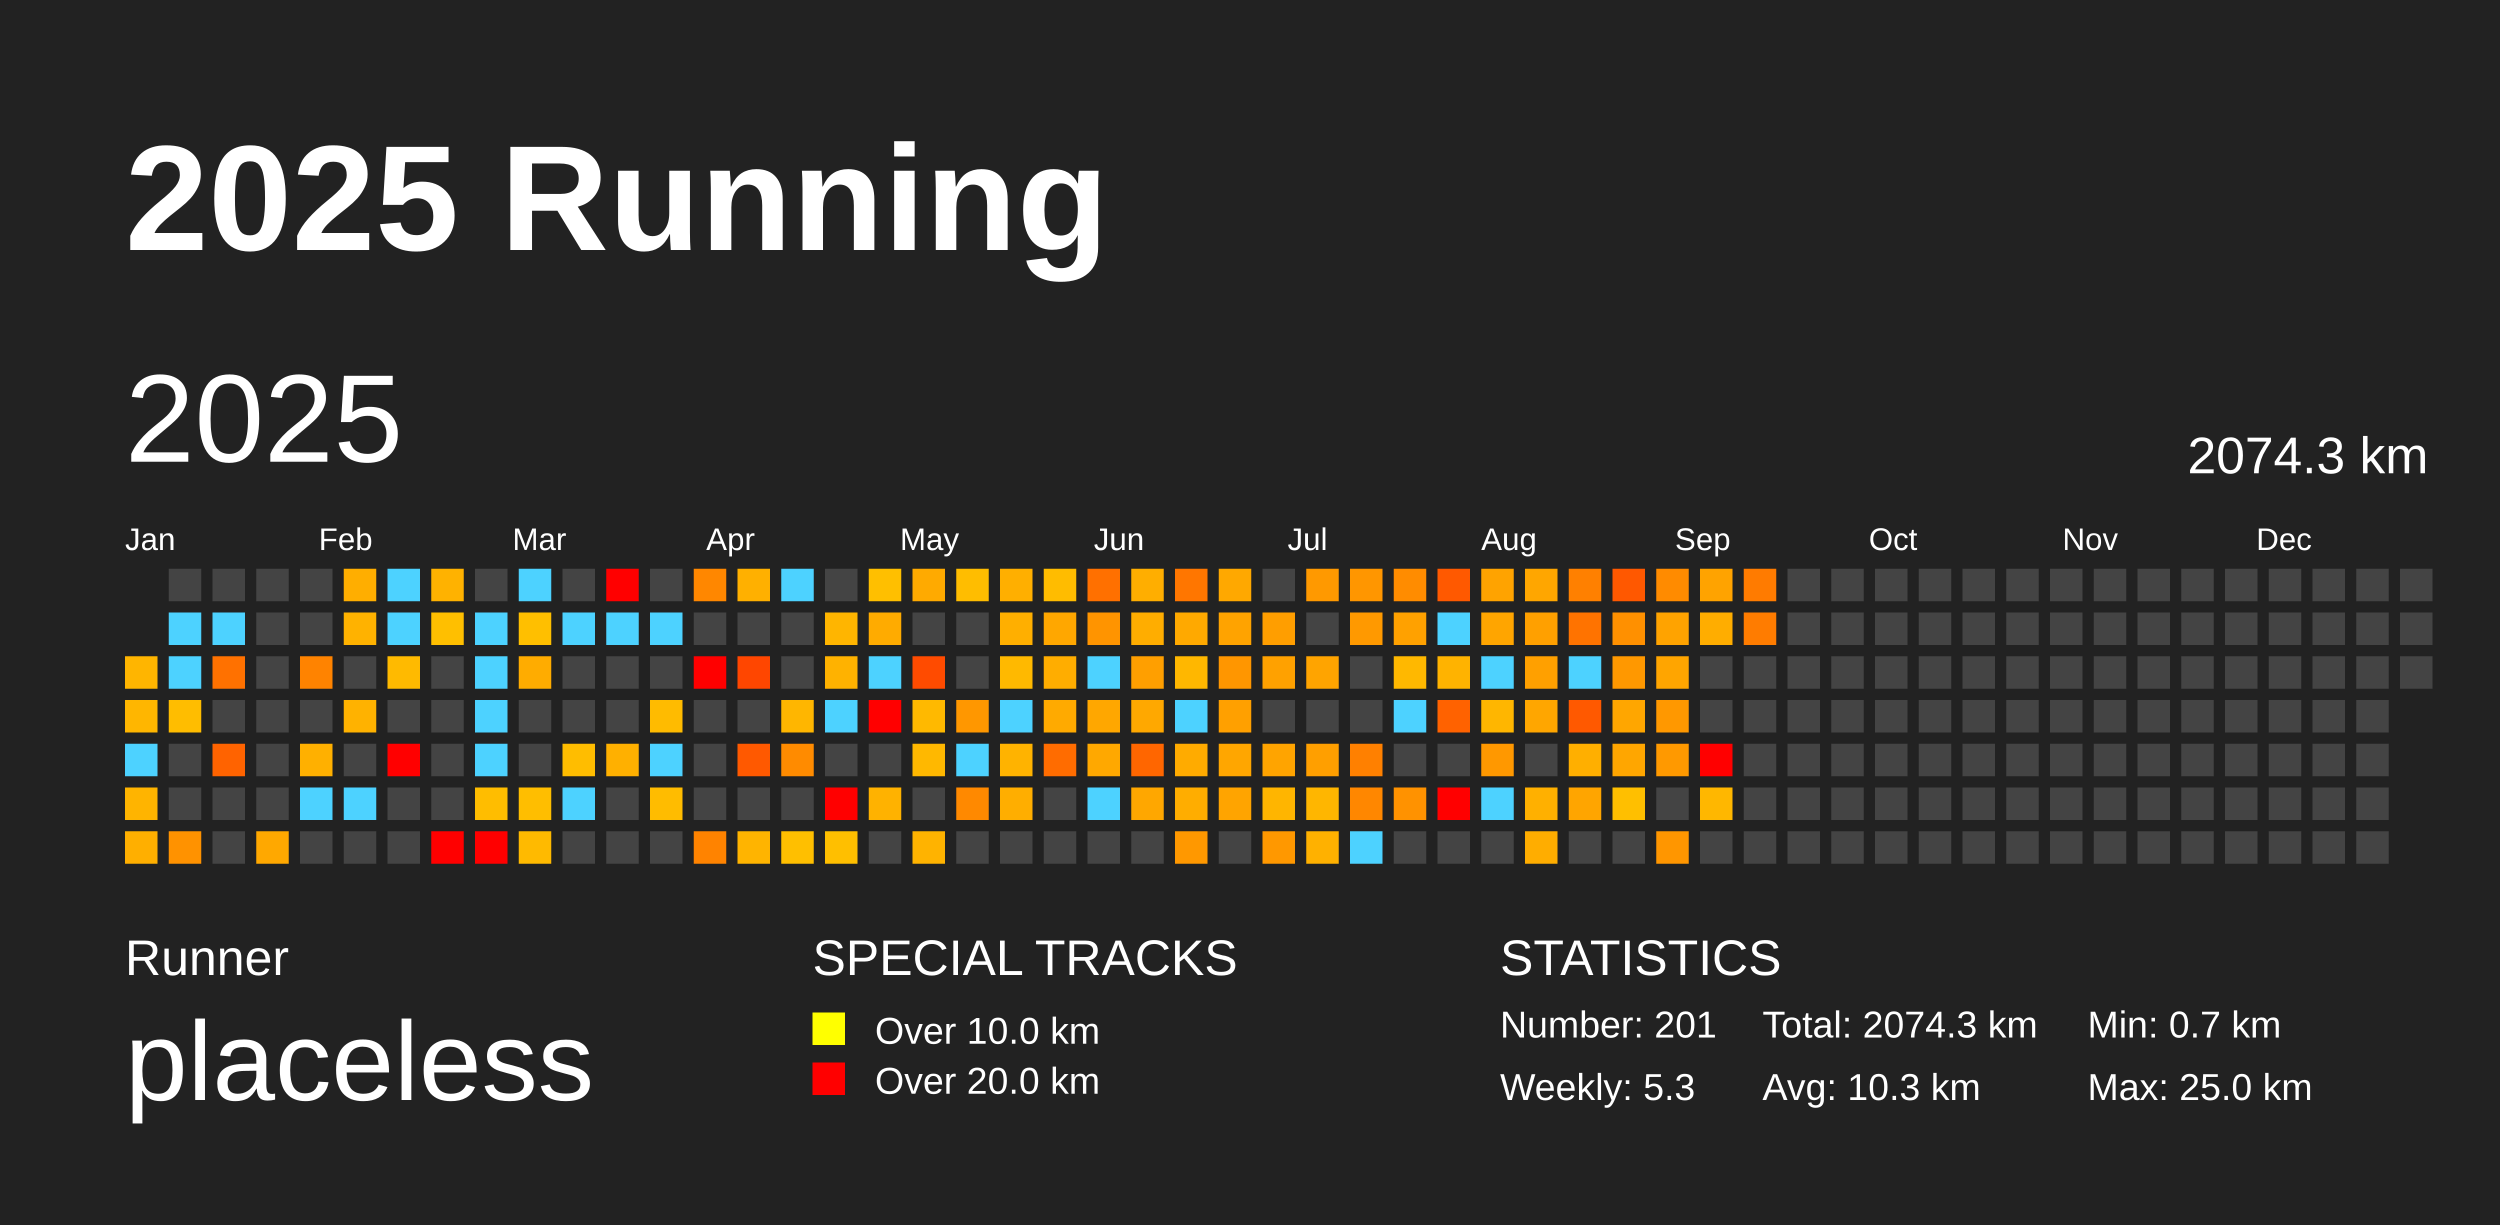
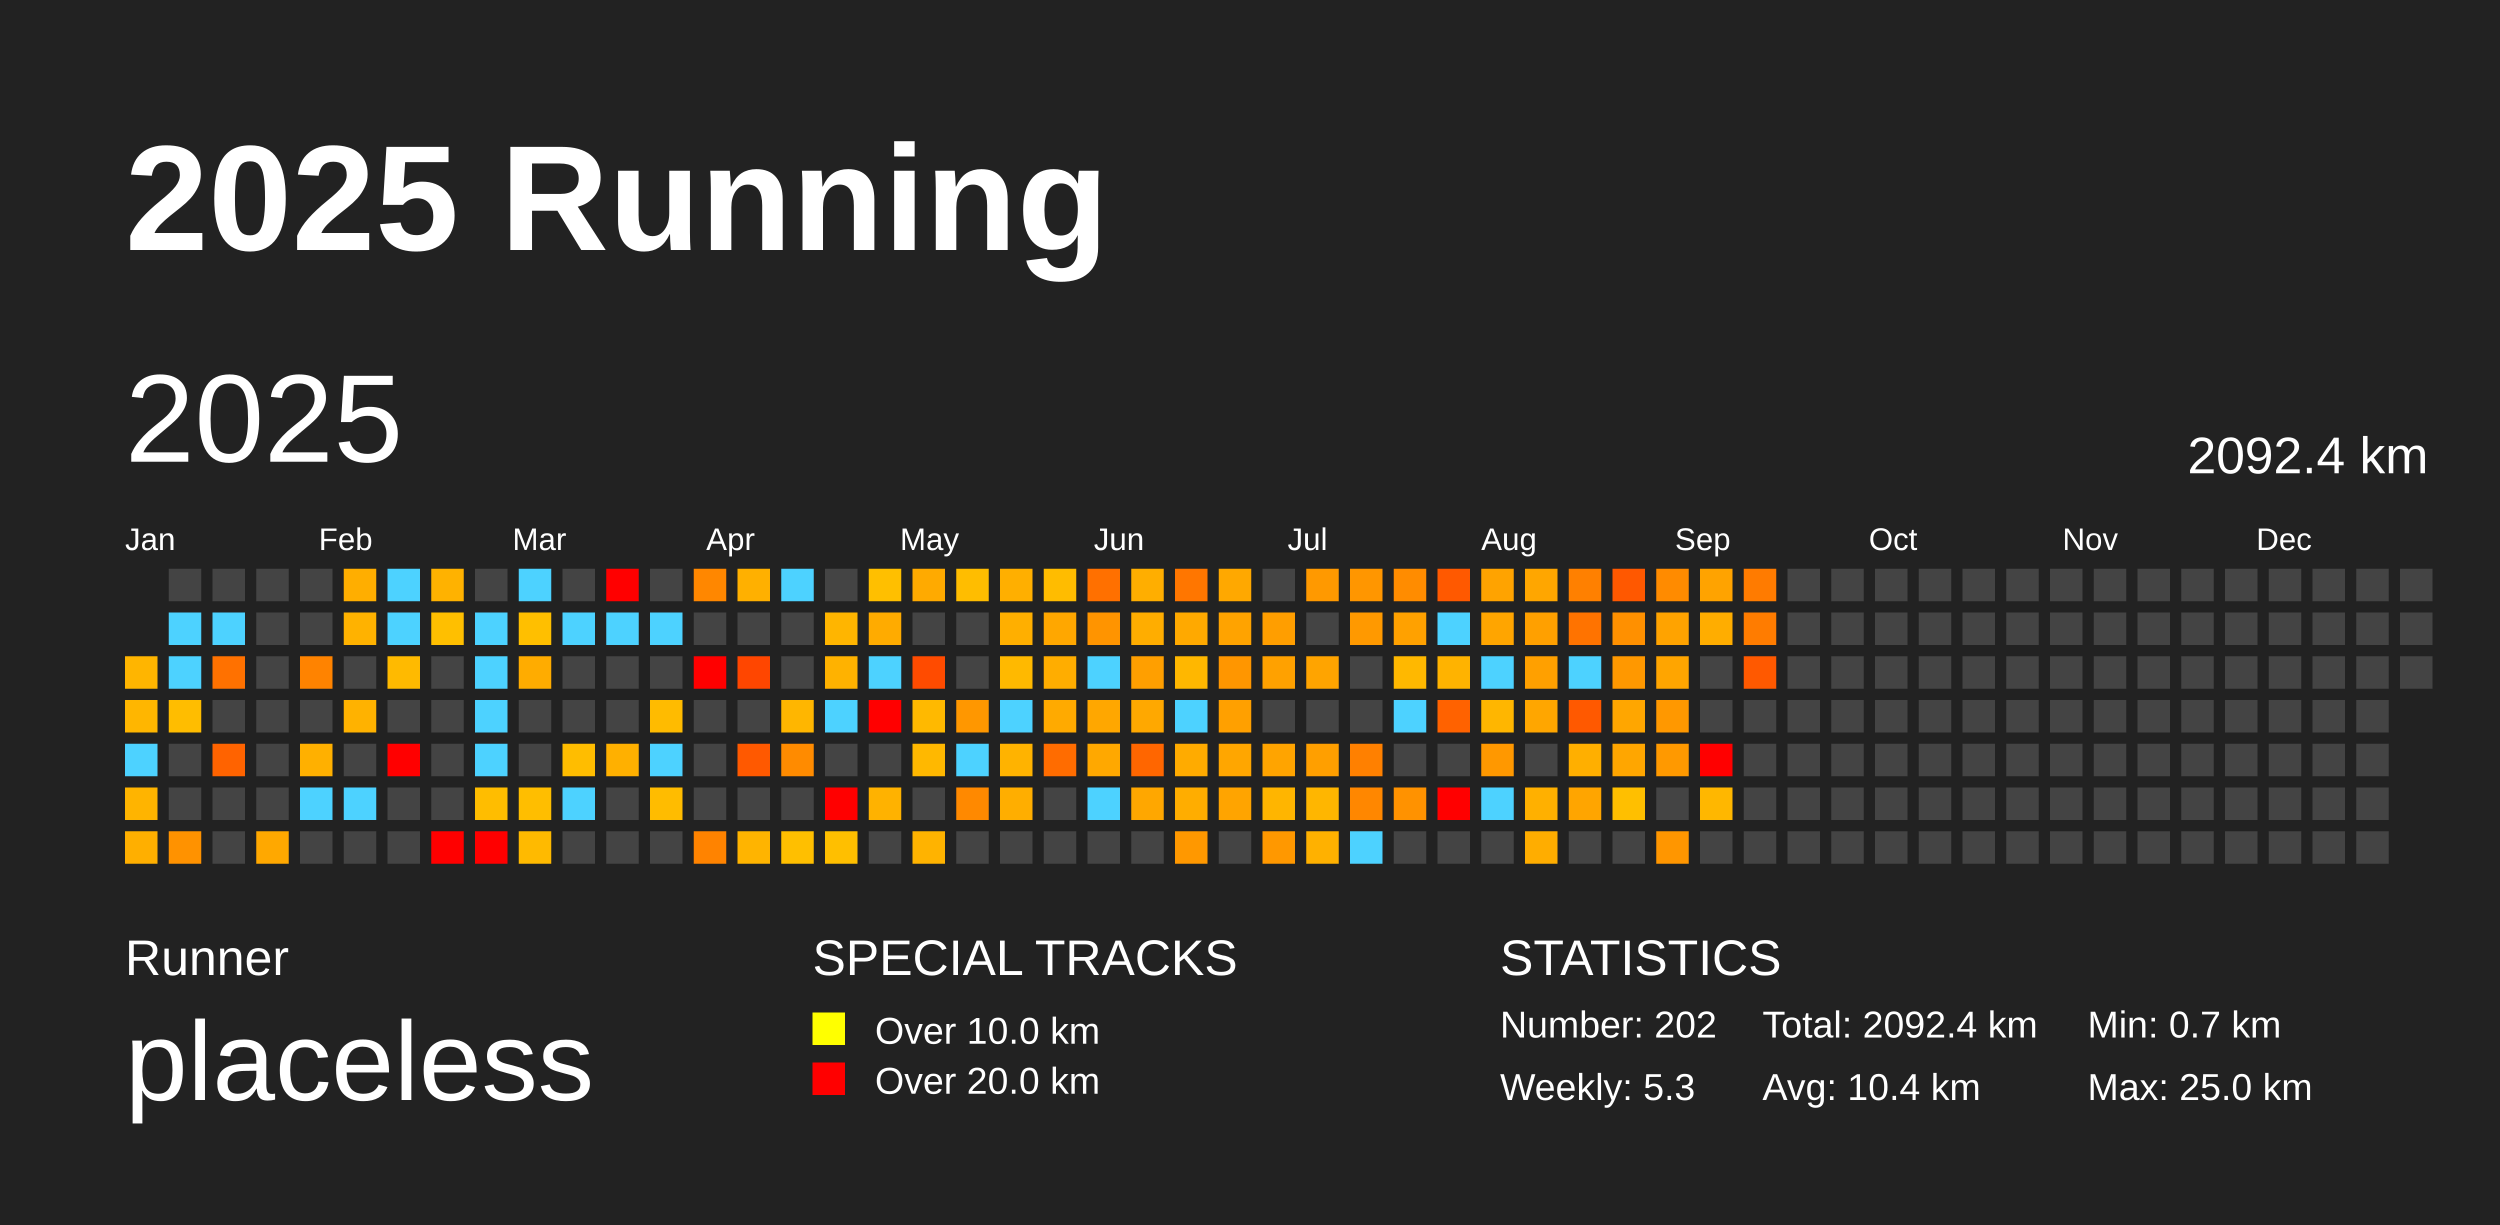
<svg xmlns="http://www.w3.org/2000/svg" baseProfile="full" height="98mm" version="1.1" viewBox="0,0,200,98" width="200mm">
  <defs />
  <rect fill="#222222" height="98" width="200" x="0" y="0" />
  <text fill="#FFFFFF" style="font-size:12px; font-family:Arial; font-weight:bold;" x="10" y="20">2025 Running</text>
  <text fill="#FFFFFF" style="font-size:4px; font-family:Arial" x="10" y="78">Runner</text>
  <text fill="#FFFFFF" style="font-size:9px; font-family:Arial" x="10" y="88">placeless</text>
  <text fill="#FFFFFF" style="font-size:4px; font-family:Arial" x="65" y="78">SPECIAL TRACKS</text>
  <rect fill="yellow" height="2.6" width="2.6" x="65" y="81" />
  <text fill="#FFFFFF" style="font-size:3px; font-family:Arial" x="70" y="83.5">Over 10.0 km</text>
  <rect fill="red" height="2.6" width="2.6" x="65" y="85" />
  <text fill="#FFFFFF" style="font-size:3px; font-family:Arial" x="70" y="87.5">Over 20.0 km</text>
  <text fill="#FFFFFF" style="font-size:4px; font-family:Arial" x="120" y="78">STATISTICS</text>
-   <text fill="#FFFFFF" style="font-size:3px; font-family:Arial" x="120" y="83">Number: 201</text>
+   <text fill="#FFFFFF" style="font-size:3px; font-family:Arial" x="120" y="83">Number: 202</text>
  <text fill="#FFFFFF" style="font-size:3px; font-family:Arial" x="120" y="88">Weekly: 5.3</text>
-   <text fill="#FFFFFF" style="font-size:3px; font-family:Arial" x="141" y="83">Total: 2074.3 km</text>
-   <text fill="#FFFFFF" style="font-size:3px; font-family:Arial" x="141" y="88">Avg: 10.3 km</text>
+   <text fill="#FFFFFF" style="font-size:3px; font-family:Arial" x="141" y="83">Total: 2092.4 km</text>
+   <text fill="#FFFFFF" style="font-size:3px; font-family:Arial" x="141" y="88">Avg: 10.4 km</text>
  <text fill="#FFFFFF" style="font-size:3px; font-family:Arial" x="167" y="83">Min: 0.7 km</text>
  <text fill="#FFFFFF" style="font-size:3px; font-family:Arial" x="167" y="88">Max: 25.0 km</text>
  <text dominant-baseline="hanging" fill="#FFFFFF" style="font-size:10.0px; font-family:Arial;" x="10" y="30">2025</text>
-   <text dominant-baseline="hanging" fill="#FFFFFF" style="font-size:4.125px; font-family:Arial;" x="175" y="35">2074.3 km</text>
+   <text dominant-baseline="hanging" fill="#FFFFFF" style="font-size:4.125px; font-family:Arial;" x="175" y="35">2092.4 km</text>
  <text fill="#FFFFFF" style="font-size:2.5px; font-family:Arial" x="10.0" y="44">Jan</text>
  <text fill="#FFFFFF" style="font-size:2.5px; font-family:Arial" x="25.5" y="44">Feb</text>
  <text fill="#FFFFFF" style="font-size:2.5px; font-family:Arial" x="41.0" y="44">Mar</text>
  <text fill="#FFFFFF" style="font-size:2.5px; font-family:Arial" x="56.5" y="44">Apr</text>
  <text fill="#FFFFFF" style="font-size:2.5px; font-family:Arial" x="72.0" y="44">May</text>
  <text fill="#FFFFFF" style="font-size:2.5px; font-family:Arial" x="87.5" y="44">Jun</text>
  <text fill="#FFFFFF" style="font-size:2.5px; font-family:Arial" x="103.0" y="44">Jul</text>
  <text fill="#FFFFFF" style="font-size:2.5px; font-family:Arial" x="118.5" y="44">Aug</text>
  <text fill="#FFFFFF" style="font-size:2.5px; font-family:Arial" x="134.0" y="44">Sep</text>
  <text fill="#FFFFFF" style="font-size:2.5px; font-family:Arial" x="149.5" y="44">Oct</text>
  <text fill="#FFFFFF" style="font-size:2.5px; font-family:Arial" x="165.0" y="44">Nov</text>
  <text fill="#FFFFFF" style="font-size:2.5px; font-family:Arial" x="180.5" y="44">Dec</text>
  <rect fill="#ffb500" height="2.6" width="2.6" x="10.0" y="52.5" />
  <rect fill="#ffb600" height="2.6" width="2.6" x="10.0" y="56.0" />
  <rect fill="#4dd2ff" height="2.6" width="2.6" x="10.0" y="59.5" />
  <rect fill="#ffb400" height="2.6" width="2.6" x="10.0" y="63.0" />
  <rect fill="#ffaf00" height="2.6" width="2.6" x="10.0" y="66.5" />
  <rect fill="#444444" height="2.6" width="2.6" x="13.5" y="45.5" />
  <rect fill="#4dd2ff" height="2.6" width="2.6" x="13.5" y="49.0" />
  <rect fill="#4dd2ff" height="2.6" width="2.6" x="13.5" y="52.5" />
  <rect fill="#ffbd00" height="2.6" width="2.6" x="13.5" y="56.0" />
  <rect fill="#444444" height="2.6" width="2.6" x="13.5" y="59.5" />
  <rect fill="#444444" height="2.6" width="2.6" x="13.5" y="63.0" />
  <rect fill="#ff9200" height="2.6" width="2.6" x="13.5" y="66.5" />
  <rect fill="#444444" height="2.6" width="2.6" x="17.0" y="45.5" />
  <rect fill="#4dd2ff" height="2.6" width="2.6" x="17.0" y="49.0" />
  <rect fill="#ff7100" height="2.6" width="2.6" x="17.0" y="52.5" />
  <rect fill="#444444" height="2.6" width="2.6" x="17.0" y="56.0" />
  <rect fill="#ff6300" height="2.6" width="2.6" x="17.0" y="59.5" />
  <rect fill="#444444" height="2.6" width="2.6" x="17.0" y="63.0" />
  <rect fill="#444444" height="2.6" width="2.6" x="17.0" y="66.5" />
  <rect fill="#444444" height="2.6" width="2.6" x="20.5" y="45.5" />
  <rect fill="#444444" height="2.6" width="2.6" x="20.5" y="49.0" />
  <rect fill="#444444" height="2.6" width="2.6" x="20.5" y="52.5" />
  <rect fill="#444444" height="2.6" width="2.6" x="20.5" y="56.0" />
  <rect fill="#444444" height="2.6" width="2.6" x="20.5" y="59.5" />
  <rect fill="#444444" height="2.6" width="2.6" x="20.5" y="63.0" />
  <rect fill="#ffa800" height="2.6" width="2.6" x="20.5" y="66.5" />
  <rect fill="#444444" height="2.6" width="2.6" x="24.0" y="45.5" />
  <rect fill="#444444" height="2.6" width="2.6" x="24.0" y="49.0" />
  <rect fill="#ff8300" height="2.6" width="2.6" x="24.0" y="52.5" />
  <rect fill="#444444" height="2.6" width="2.6" x="24.0" y="56.0" />
  <rect fill="#ffb000" height="2.6" width="2.6" x="24.0" y="59.5" />
  <rect fill="#4dd2ff" height="2.6" width="2.6" x="24.0" y="63.0" />
  <rect fill="#444444" height="2.6" width="2.6" x="24.0" y="66.5" />
  <rect fill="#ffae00" height="2.6" width="2.6" x="27.5" y="45.5" />
  <rect fill="#ffb200" height="2.6" width="2.6" x="27.5" y="49.0" />
  <rect fill="#444444" height="2.6" width="2.6" x="27.5" y="52.5" />
  <rect fill="#ffb200" height="2.6" width="2.6" x="27.5" y="56.0" />
  <rect fill="#444444" height="2.6" width="2.6" x="27.5" y="59.5" />
  <rect fill="#4dd2ff" height="2.6" width="2.6" x="27.5" y="63.0" />
  <rect fill="#444444" height="2.6" width="2.6" x="27.5" y="66.5" />
  <rect fill="#4dd2ff" height="2.6" width="2.6" x="31.0" y="45.5" />
  <rect fill="#4dd2ff" height="2.6" width="2.6" x="31.0" y="49.0" />
  <rect fill="#ffba00" height="2.6" width="2.6" x="31.0" y="52.5" />
  <rect fill="#444444" height="2.6" width="2.6" x="31.0" y="56.0" />
  <rect fill="red" height="2.6" width="2.6" x="31.0" y="59.5" />
  <rect fill="#444444" height="2.6" width="2.6" x="31.0" y="63.0" />
  <rect fill="#444444" height="2.6" width="2.6" x="31.0" y="66.5" />
  <rect fill="#ffb200" height="2.6" width="2.6" x="34.5" y="45.5" />
  <rect fill="#ffbf00" height="2.6" width="2.6" x="34.5" y="49.0" />
  <rect fill="#444444" height="2.6" width="2.6" x="34.5" y="52.5" />
  <rect fill="#444444" height="2.6" width="2.6" x="34.5" y="56.0" />
  <rect fill="#444444" height="2.6" width="2.6" x="34.5" y="59.5" />
  <rect fill="#444444" height="2.6" width="2.6" x="34.5" y="63.0" />
  <rect fill="red" height="2.6" width="2.6" x="34.5" y="66.5" />
  <rect fill="#444444" height="2.6" width="2.6" x="38.0" y="45.5" />
  <rect fill="#4dd2ff" height="2.6" width="2.6" x="38.0" y="49.0" />
  <rect fill="#4dd2ff" height="2.6" width="2.6" x="38.0" y="52.5" />
  <rect fill="#4dd2ff" height="2.6" width="2.6" x="38.0" y="56.0" />
  <rect fill="#4dd2ff" height="2.6" width="2.6" x="38.0" y="59.5" />
  <rect fill="#ffbd00" height="2.6" width="2.6" x="38.0" y="63.0" />
  <rect fill="red" height="2.6" width="2.6" x="38.0" y="66.5" />
  <rect fill="#4dd2ff" height="2.6" width="2.6" x="41.5" y="45.5" />
  <rect fill="#ffbf00" height="2.6" width="2.6" x="41.5" y="49.0" />
  <rect fill="#ffac00" height="2.6" width="2.6" x="41.5" y="52.5" />
  <rect fill="#444444" height="2.6" width="2.6" x="41.5" y="56.0" />
  <rect fill="#444444" height="2.6" width="2.6" x="41.5" y="59.5" />
  <rect fill="#ffbe00" height="2.6" width="2.6" x="41.5" y="63.0" />
  <rect fill="#ffba00" height="2.6" width="2.6" x="41.5" y="66.5" />
  <rect fill="#444444" height="2.6" width="2.6" x="45.0" y="45.5" />
  <rect fill="#4dd2ff" height="2.6" width="2.6" x="45.0" y="49.0" />
  <rect fill="#444444" height="2.6" width="2.6" x="45.0" y="52.5" />
  <rect fill="#444444" height="2.6" width="2.6" x="45.0" y="56.0" />
  <rect fill="#ffbd00" height="2.6" width="2.6" x="45.0" y="59.5" />
  <rect fill="#4dd2ff" height="2.6" width="2.6" x="45.0" y="63.0" />
  <rect fill="#444444" height="2.6" width="2.6" x="45.0" y="66.5" />
  <rect fill="red" height="2.6" width="2.6" x="48.5" y="45.5" />
  <rect fill="#4dd2ff" height="2.6" width="2.6" x="48.5" y="49.0" />
  <rect fill="#444444" height="2.6" width="2.6" x="48.5" y="52.5" />
  <rect fill="#444444" height="2.6" width="2.6" x="48.5" y="56.0" />
  <rect fill="#ffb000" height="2.6" width="2.6" x="48.5" y="59.5" />
  <rect fill="#444444" height="2.6" width="2.6" x="48.5" y="63.0" />
  <rect fill="#444444" height="2.6" width="2.6" x="48.5" y="66.5" />
  <rect fill="#444444" height="2.6" width="2.6" x="52.0" y="45.5" />
  <rect fill="#4dd2ff" height="2.6" width="2.6" x="52.0" y="49.0" />
  <rect fill="#444444" height="2.6" width="2.6" x="52.0" y="52.5" />
  <rect fill="#ffbb00" height="2.6" width="2.6" x="52.0" y="56.0" />
  <rect fill="#4dd2ff" height="2.6" width="2.6" x="52.0" y="59.5" />
  <rect fill="#ffbc00" height="2.6" width="2.6" x="52.0" y="63.0" />
  <rect fill="#444444" height="2.6" width="2.6" x="52.0" y="66.5" />
  <rect fill="#ff8700" height="2.6" width="2.6" x="55.5" y="45.5" />
  <rect fill="#444444" height="2.6" width="2.6" x="55.5" y="49.0" />
  <rect fill="red" height="2.6" width="2.6" x="55.5" y="52.5" />
  <rect fill="#444444" height="2.6" width="2.6" x="55.5" y="56.0" />
  <rect fill="#444444" height="2.6" width="2.6" x="55.5" y="59.5" />
  <rect fill="#444444" height="2.6" width="2.6" x="55.5" y="63.0" />
  <rect fill="#ff8300" height="2.6" width="2.6" x="55.5" y="66.5" />
  <rect fill="#ffb000" height="2.6" width="2.6" x="59.0" y="45.5" />
  <rect fill="#444444" height="2.6" width="2.6" x="59.0" y="49.0" />
  <rect fill="#ff4600" height="2.6" width="2.6" x="59.0" y="52.5" />
  <rect fill="#444444" height="2.6" width="2.6" x="59.0" y="56.0" />
  <rect fill="#ff5900" height="2.6" width="2.6" x="59.0" y="59.5" />
  <rect fill="#444444" height="2.6" width="2.6" x="59.0" y="63.0" />
  <rect fill="#ffb400" height="2.6" width="2.6" x="59.0" y="66.5" />
  <rect fill="#4dd2ff" height="2.6" width="2.6" x="62.5" y="45.5" />
  <rect fill="#444444" height="2.6" width="2.6" x="62.5" y="49.0" />
  <rect fill="#444444" height="2.6" width="2.6" x="62.5" y="52.5" />
  <rect fill="#ffb600" height="2.6" width="2.6" x="62.5" y="56.0" />
  <rect fill="#ff8b00" height="2.6" width="2.6" x="62.5" y="59.5" />
  <rect fill="#444444" height="2.6" width="2.6" x="62.5" y="63.0" />
  <rect fill="#ffbf00" height="2.6" width="2.6" x="62.5" y="66.5" />
  <rect fill="#444444" height="2.6" width="2.6" x="66.0" y="45.5" />
  <rect fill="#ffb500" height="2.6" width="2.6" x="66.0" y="49.0" />
  <rect fill="#ffb200" height="2.6" width="2.6" x="66.0" y="52.5" />
  <rect fill="#4dd2ff" height="2.6" width="2.6" x="66.0" y="56.0" />
  <rect fill="#444444" height="2.6" width="2.6" x="66.0" y="59.5" />
  <rect fill="red" height="2.6" width="2.6" x="66.0" y="63.0" />
  <rect fill="#ffbf00" height="2.6" width="2.6" x="66.0" y="66.5" />
  <rect fill="#ffbf00" height="2.6" width="2.6" x="69.5" y="45.5" />
  <rect fill="#ffab00" height="2.6" width="2.6" x="69.5" y="49.0" />
  <rect fill="#4dd2ff" height="2.6" width="2.6" x="69.5" y="52.5" />
  <rect fill="red" height="2.6" width="2.6" x="69.5" y="56.0" />
  <rect fill="#444444" height="2.6" width="2.6" x="69.5" y="59.5" />
  <rect fill="#ffb200" height="2.6" width="2.6" x="69.5" y="63.0" />
  <rect fill="#444444" height="2.6" width="2.6" x="69.5" y="66.5" />
  <rect fill="#ffaa00" height="2.6" width="2.6" x="73.0" y="45.5" />
  <rect fill="#444444" height="2.6" width="2.6" x="73.0" y="49.0" />
  <rect fill="#ff4b00" height="2.6" width="2.6" x="73.0" y="52.5" />
  <rect fill="#ffb900" height="2.6" width="2.6" x="73.0" y="56.0" />
  <rect fill="#ffb800" height="2.6" width="2.6" x="73.0" y="59.5" />
  <rect fill="#444444" height="2.6" width="2.6" x="73.0" y="63.0" />
  <rect fill="#ffb300" height="2.6" width="2.6" x="73.0" y="66.5" />
  <rect fill="#ffbd00" height="2.6" width="2.6" x="76.5" y="45.5" />
  <rect fill="#444444" height="2.6" width="2.6" x="76.5" y="49.0" />
  <rect fill="#444444" height="2.6" width="2.6" x="76.5" y="52.5" />
  <rect fill="#ff9700" height="2.6" width="2.6" x="76.5" y="56.0" />
  <rect fill="#4dd2ff" height="2.6" width="2.6" x="76.5" y="59.5" />
  <rect fill="#ff8900" height="2.6" width="2.6" x="76.5" y="63.0" />
  <rect fill="#444444" height="2.6" width="2.6" x="76.5" y="66.5" />
  <rect fill="#ffaf00" height="2.6" width="2.6" x="80.0" y="45.5" />
  <rect fill="#ffaf00" height="2.6" width="2.6" x="80.0" y="49.0" />
  <rect fill="#ffb900" height="2.6" width="2.6" x="80.0" y="52.5" />
  <rect fill="#4dd2ff" height="2.6" width="2.6" x="80.0" y="56.0" />
  <rect fill="#ffb300" height="2.6" width="2.6" x="80.0" y="59.5" />
  <rect fill="#ffae00" height="2.6" width="2.6" x="80.0" y="63.0" />
  <rect fill="#444444" height="2.6" width="2.6" x="80.0" y="66.5" />
  <rect fill="#ffbc00" height="2.6" width="2.6" x="83.5" y="45.5" />
  <rect fill="#ffa700" height="2.6" width="2.6" x="83.5" y="49.0" />
  <rect fill="#ffad00" height="2.6" width="2.6" x="83.5" y="52.5" />
  <rect fill="#ffaa00" height="2.6" width="2.6" x="83.5" y="56.0" />
  <rect fill="#ff6c00" height="2.6" width="2.6" x="83.5" y="59.5" />
  <rect fill="#444444" height="2.6" width="2.6" x="83.5" y="63.0" />
  <rect fill="#444444" height="2.6" width="2.6" x="83.5" y="66.5" />
  <rect fill="#ff7000" height="2.6" width="2.6" x="87.0" y="45.5" />
  <rect fill="#ff9400" height="2.6" width="2.6" x="87.0" y="49.0" />
  <rect fill="#4dd2ff" height="2.6" width="2.6" x="87.0" y="52.5" />
  <rect fill="#ffa700" height="2.6" width="2.6" x="87.0" y="56.0" />
  <rect fill="#ffa800" height="2.6" width="2.6" x="87.0" y="59.5" />
  <rect fill="#4dd2ff" height="2.6" width="2.6" x="87.0" y="63.0" />
  <rect fill="#444444" height="2.6" width="2.6" x="87.0" y="66.5" />
  <rect fill="#ffae00" height="2.6" width="2.6" x="90.5" y="45.5" />
  <rect fill="#ffad00" height="2.6" width="2.6" x="90.5" y="49.0" />
  <rect fill="#ff9f00" height="2.6" width="2.6" x="90.5" y="52.5" />
  <rect fill="#ffa800" height="2.6" width="2.6" x="90.5" y="56.0" />
  <rect fill="#ff6600" height="2.6" width="2.6" x="90.5" y="59.5" />
  <rect fill="#ffa700" height="2.6" width="2.6" x="90.5" y="63.0" />
  <rect fill="#444444" height="2.6" width="2.6" x="90.5" y="66.5" />
  <rect fill="#ff7600" height="2.6" width="2.6" x="94.0" y="45.5" />
  <rect fill="#ffa900" height="2.6" width="2.6" x="94.0" y="49.0" />
  <rect fill="#ffb700" height="2.6" width="2.6" x="94.0" y="52.5" />
  <rect fill="#4dd2ff" height="2.6" width="2.6" x="94.0" y="56.0" />
  <rect fill="#ffab00" height="2.6" width="2.6" x="94.0" y="59.5" />
  <rect fill="#ffad00" height="2.6" width="2.6" x="94.0" y="63.0" />
  <rect fill="#ff9800" height="2.6" width="2.6" x="94.0" y="66.5" />
  <rect fill="#ffa800" height="2.6" width="2.6" x="97.5" y="45.5" />
  <rect fill="#ffa300" height="2.6" width="2.6" x="97.5" y="49.0" />
  <rect fill="#ff9600" height="2.6" width="2.6" x="97.5" y="52.5" />
  <rect fill="#ffa000" height="2.6" width="2.6" x="97.5" y="56.0" />
  <rect fill="#ffa600" height="2.6" width="2.6" x="97.5" y="59.5" />
  <rect fill="#ffa400" height="2.6" width="2.6" x="97.5" y="63.0" />
  <rect fill="#444444" height="2.6" width="2.6" x="97.5" y="66.5" />
  <rect fill="#444444" height="2.6" width="2.6" x="101.0" y="45.5" />
  <rect fill="#ff9e00" height="2.6" width="2.6" x="101.0" y="49.0" />
  <rect fill="#ffa100" height="2.6" width="2.6" x="101.0" y="52.5" />
  <rect fill="#444444" height="2.6" width="2.6" x="101.0" y="56.0" />
  <rect fill="#ffa400" height="2.6" width="2.6" x="101.0" y="59.5" />
  <rect fill="#ffb500" height="2.6" width="2.6" x="101.0" y="63.0" />
  <rect fill="#ff9800" height="2.6" width="2.6" x="101.0" y="66.5" />
  <rect fill="#ff9900" height="2.6" width="2.6" x="104.5" y="45.5" />
  <rect fill="#444444" height="2.6" width="2.6" x="104.5" y="49.0" />
  <rect fill="#ffa400" height="2.6" width="2.6" x="104.5" y="52.5" />
  <rect fill="#444444" height="2.6" width="2.6" x="104.5" y="56.0" />
  <rect fill="#ff9f00" height="2.6" width="2.6" x="104.5" y="59.5" />
  <rect fill="#ffb600" height="2.6" width="2.6" x="104.5" y="63.0" />
  <rect fill="#ffb100" height="2.6" width="2.6" x="104.5" y="66.5" />
  <rect fill="#ff9600" height="2.6" width="2.6" x="108.0" y="45.5" />
  <rect fill="#ff9900" height="2.6" width="2.6" x="108.0" y="49.0" />
  <rect fill="#444444" height="2.6" width="2.6" x="108.0" y="52.5" />
  <rect fill="#444444" height="2.6" width="2.6" x="108.0" y="56.0" />
  <rect fill="#ff8000" height="2.6" width="2.6" x="108.0" y="59.5" />
  <rect fill="#ff8700" height="2.6" width="2.6" x="108.0" y="63.0" />
  <rect fill="#4dd2ff" height="2.6" width="2.6" x="108.0" y="66.5" />
  <rect fill="#ff8c00" height="2.6" width="2.6" x="111.5" y="45.5" />
  <rect fill="#ffa100" height="2.6" width="2.6" x="111.5" y="49.0" />
  <rect fill="#ffb800" height="2.6" width="2.6" x="111.5" y="52.5" />
  <rect fill="#4dd2ff" height="2.6" width="2.6" x="111.5" y="56.0" />
  <rect fill="#444444" height="2.6" width="2.6" x="111.5" y="59.5" />
  <rect fill="#ff9200" height="2.6" width="2.6" x="111.5" y="63.0" />
  <rect fill="#444444" height="2.6" width="2.6" x="111.5" y="66.5" />
  <rect fill="#ff5900" height="2.6" width="2.6" x="115.0" y="45.5" />
  <rect fill="#4dd2ff" height="2.6" width="2.6" x="115.0" y="49.0" />
  <rect fill="#ffb300" height="2.6" width="2.6" x="115.0" y="52.5" />
  <rect fill="#ff6200" height="2.6" width="2.6" x="115.0" y="56.0" />
  <rect fill="#444444" height="2.6" width="2.6" x="115.0" y="59.5" />
  <rect fill="red" height="2.6" width="2.6" x="115.0" y="63.0" />
  <rect fill="#444444" height="2.6" width="2.6" x="115.0" y="66.5" />
  <rect fill="#ffa300" height="2.6" width="2.6" x="118.5" y="45.5" />
  <rect fill="#ffa500" height="2.6" width="2.6" x="118.5" y="49.0" />
  <rect fill="#4dd2ff" height="2.6" width="2.6" x="118.5" y="52.5" />
  <rect fill="#ffb600" height="2.6" width="2.6" x="118.5" y="56.0" />
  <rect fill="#ff9800" height="2.6" width="2.6" x="118.5" y="59.5" />
  <rect fill="#4dd2ff" height="2.6" width="2.6" x="118.5" y="63.0" />
  <rect fill="#444444" height="2.6" width="2.6" x="118.5" y="66.5" />
  <rect fill="#ffa600" height="2.6" width="2.6" x="122.0" y="45.5" />
  <rect fill="#ffa000" height="2.6" width="2.6" x="122.0" y="49.0" />
  <rect fill="#ffa000" height="2.6" width="2.6" x="122.0" y="52.5" />
  <rect fill="#ffa600" height="2.6" width="2.6" x="122.0" y="56.0" />
  <rect fill="#444444" height="2.6" width="2.6" x="122.0" y="59.5" />
  <rect fill="#ffb000" height="2.6" width="2.6" x="122.0" y="63.0" />
  <rect fill="#ffad00" height="2.6" width="2.6" x="122.0" y="66.5" />
  <rect fill="#ff8000" height="2.6" width="2.6" x="125.5" y="45.5" />
  <rect fill="#ff7300" height="2.6" width="2.6" x="125.5" y="49.0" />
  <rect fill="#4dd2ff" height="2.6" width="2.6" x="125.5" y="52.5" />
  <rect fill="#ff5900" height="2.6" width="2.6" x="125.5" y="56.0" />
  <rect fill="#ffaf00" height="2.6" width="2.6" x="125.5" y="59.5" />
  <rect fill="#ffa500" height="2.6" width="2.6" x="125.5" y="63.0" />
  <rect fill="#444444" height="2.6" width="2.6" x="125.5" y="66.5" />
  <rect fill="#ff5800" height="2.6" width="2.6" x="129.0" y="45.5" />
  <rect fill="#ff9000" height="2.6" width="2.6" x="129.0" y="49.0" />
  <rect fill="#ff9800" height="2.6" width="2.6" x="129.0" y="52.5" />
  <rect fill="#ffa600" height="2.6" width="2.6" x="129.0" y="56.0" />
  <rect fill="#ffa600" height="2.6" width="2.6" x="129.0" y="59.5" />
  <rect fill="#ffbf00" height="2.6" width="2.6" x="129.0" y="63.0" />
  <rect fill="#444444" height="2.6" width="2.6" x="129.0" y="66.5" />
  <rect fill="#ff8b00" height="2.6" width="2.6" x="132.5" y="45.5" />
  <rect fill="#ffa300" height="2.6" width="2.6" x="132.5" y="49.0" />
  <rect fill="#ffa500" height="2.6" width="2.6" x="132.5" y="52.5" />
  <rect fill="#ff9800" height="2.6" width="2.6" x="132.5" y="56.0" />
  <rect fill="#ff9900" height="2.6" width="2.6" x="132.5" y="59.5" />
  <rect fill="#444444" height="2.6" width="2.6" x="132.5" y="63.0" />
  <rect fill="#ff9600" height="2.6" width="2.6" x="132.5" y="66.5" />
  <rect fill="#ffa300" height="2.6" width="2.6" x="136.0" y="45.5" />
  <rect fill="#ffad00" height="2.6" width="2.6" x="136.0" y="49.0" />
  <rect fill="#444444" height="2.6" width="2.6" x="136.0" y="52.5" />
  <rect fill="#444444" height="2.6" width="2.6" x="136.0" y="56.0" />
  <rect fill="red" height="2.6" width="2.6" x="136.0" y="59.5" />
  <rect fill="#ffb700" height="2.6" width="2.6" x="136.0" y="63.0" />
  <rect fill="#444444" height="2.6" width="2.6" x="136.0" y="66.5" />
  <rect fill="#ff7b00" height="2.6" width="2.6" x="139.5" y="45.5" />
  <rect fill="#ff7c00" height="2.6" width="2.6" x="139.5" y="49.0" />
-   <rect fill="#444444" height="2.6" width="2.6" x="139.5" y="52.5" />
+   <rect fill="#ff5900" height="2.6" width="2.6" x="139.5" y="52.5" />
  <rect fill="#444444" height="2.6" width="2.6" x="139.5" y="56.0" />
  <rect fill="#444444" height="2.6" width="2.6" x="139.5" y="59.5" />
  <rect fill="#444444" height="2.6" width="2.6" x="139.5" y="63.0" />
  <rect fill="#444444" height="2.6" width="2.6" x="139.5" y="66.5" />
  <rect fill="#444444" height="2.6" width="2.6" x="143.0" y="45.5" />
  <rect fill="#444444" height="2.6" width="2.6" x="143.0" y="49.0" />
  <rect fill="#444444" height="2.6" width="2.6" x="143.0" y="52.5" />
  <rect fill="#444444" height="2.6" width="2.6" x="143.0" y="56.0" />
  <rect fill="#444444" height="2.6" width="2.6" x="143.0" y="59.5" />
  <rect fill="#444444" height="2.6" width="2.6" x="143.0" y="63.0" />
  <rect fill="#444444" height="2.6" width="2.6" x="143.0" y="66.5" />
  <rect fill="#444444" height="2.6" width="2.6" x="146.5" y="45.5" />
  <rect fill="#444444" height="2.6" width="2.6" x="146.5" y="49.0" />
  <rect fill="#444444" height="2.6" width="2.6" x="146.5" y="52.5" />
  <rect fill="#444444" height="2.6" width="2.6" x="146.5" y="56.0" />
  <rect fill="#444444" height="2.6" width="2.6" x="146.5" y="59.5" />
  <rect fill="#444444" height="2.6" width="2.6" x="146.5" y="63.0" />
  <rect fill="#444444" height="2.6" width="2.6" x="146.5" y="66.5" />
  <rect fill="#444444" height="2.6" width="2.6" x="150.0" y="45.5" />
  <rect fill="#444444" height="2.6" width="2.6" x="150.0" y="49.0" />
  <rect fill="#444444" height="2.6" width="2.6" x="150.0" y="52.5" />
  <rect fill="#444444" height="2.6" width="2.6" x="150.0" y="56.0" />
  <rect fill="#444444" height="2.6" width="2.6" x="150.0" y="59.5" />
  <rect fill="#444444" height="2.6" width="2.6" x="150.0" y="63.0" />
  <rect fill="#444444" height="2.6" width="2.6" x="150.0" y="66.5" />
  <rect fill="#444444" height="2.6" width="2.6" x="153.5" y="45.5" />
  <rect fill="#444444" height="2.6" width="2.6" x="153.5" y="49.0" />
  <rect fill="#444444" height="2.6" width="2.6" x="153.5" y="52.5" />
  <rect fill="#444444" height="2.6" width="2.6" x="153.5" y="56.0" />
  <rect fill="#444444" height="2.6" width="2.6" x="153.5" y="59.5" />
  <rect fill="#444444" height="2.6" width="2.6" x="153.5" y="63.0" />
  <rect fill="#444444" height="2.6" width="2.6" x="153.5" y="66.5" />
  <rect fill="#444444" height="2.6" width="2.6" x="157.0" y="45.5" />
  <rect fill="#444444" height="2.6" width="2.6" x="157.0" y="49.0" />
  <rect fill="#444444" height="2.6" width="2.6" x="157.0" y="52.5" />
  <rect fill="#444444" height="2.6" width="2.6" x="157.0" y="56.0" />
  <rect fill="#444444" height="2.6" width="2.6" x="157.0" y="59.5" />
  <rect fill="#444444" height="2.6" width="2.6" x="157.0" y="63.0" />
  <rect fill="#444444" height="2.6" width="2.6" x="157.0" y="66.5" />
  <rect fill="#444444" height="2.6" width="2.6" x="160.5" y="45.5" />
  <rect fill="#444444" height="2.6" width="2.6" x="160.5" y="49.0" />
  <rect fill="#444444" height="2.6" width="2.6" x="160.5" y="52.5" />
  <rect fill="#444444" height="2.6" width="2.6" x="160.5" y="56.0" />
  <rect fill="#444444" height="2.6" width="2.6" x="160.5" y="59.5" />
  <rect fill="#444444" height="2.6" width="2.6" x="160.5" y="63.0" />
  <rect fill="#444444" height="2.6" width="2.6" x="160.5" y="66.5" />
  <rect fill="#444444" height="2.6" width="2.6" x="164.0" y="45.5" />
  <rect fill="#444444" height="2.6" width="2.6" x="164.0" y="49.0" />
  <rect fill="#444444" height="2.6" width="2.6" x="164.0" y="52.5" />
  <rect fill="#444444" height="2.6" width="2.6" x="164.0" y="56.0" />
  <rect fill="#444444" height="2.6" width="2.6" x="164.0" y="59.5" />
  <rect fill="#444444" height="2.6" width="2.6" x="164.0" y="63.0" />
  <rect fill="#444444" height="2.6" width="2.6" x="164.0" y="66.5" />
  <rect fill="#444444" height="2.6" width="2.6" x="167.5" y="45.5" />
  <rect fill="#444444" height="2.6" width="2.6" x="167.5" y="49.0" />
  <rect fill="#444444" height="2.6" width="2.6" x="167.5" y="52.5" />
  <rect fill="#444444" height="2.6" width="2.6" x="167.5" y="56.0" />
  <rect fill="#444444" height="2.6" width="2.6" x="167.5" y="59.5" />
  <rect fill="#444444" height="2.6" width="2.6" x="167.5" y="63.0" />
  <rect fill="#444444" height="2.6" width="2.6" x="167.5" y="66.5" />
  <rect fill="#444444" height="2.6" width="2.6" x="171.0" y="45.5" />
  <rect fill="#444444" height="2.6" width="2.6" x="171.0" y="49.0" />
  <rect fill="#444444" height="2.6" width="2.6" x="171.0" y="52.5" />
  <rect fill="#444444" height="2.6" width="2.6" x="171.0" y="56.0" />
  <rect fill="#444444" height="2.6" width="2.6" x="171.0" y="59.5" />
  <rect fill="#444444" height="2.6" width="2.6" x="171.0" y="63.0" />
  <rect fill="#444444" height="2.6" width="2.6" x="171.0" y="66.5" />
  <rect fill="#444444" height="2.6" width="2.6" x="174.5" y="45.5" />
  <rect fill="#444444" height="2.6" width="2.6" x="174.5" y="49.0" />
  <rect fill="#444444" height="2.6" width="2.6" x="174.5" y="52.5" />
  <rect fill="#444444" height="2.6" width="2.6" x="174.5" y="56.0" />
  <rect fill="#444444" height="2.6" width="2.6" x="174.5" y="59.5" />
  <rect fill="#444444" height="2.6" width="2.6" x="174.5" y="63.0" />
  <rect fill="#444444" height="2.6" width="2.6" x="174.5" y="66.5" />
  <rect fill="#444444" height="2.6" width="2.6" x="178.0" y="45.5" />
  <rect fill="#444444" height="2.6" width="2.6" x="178.0" y="49.0" />
  <rect fill="#444444" height="2.6" width="2.6" x="178.0" y="52.5" />
  <rect fill="#444444" height="2.6" width="2.6" x="178.0" y="56.0" />
  <rect fill="#444444" height="2.6" width="2.6" x="178.0" y="59.5" />
  <rect fill="#444444" height="2.6" width="2.6" x="178.0" y="63.0" />
  <rect fill="#444444" height="2.6" width="2.6" x="178.0" y="66.5" />
  <rect fill="#444444" height="2.6" width="2.6" x="181.5" y="45.5" />
  <rect fill="#444444" height="2.6" width="2.6" x="181.5" y="49.0" />
  <rect fill="#444444" height="2.6" width="2.6" x="181.5" y="52.5" />
  <rect fill="#444444" height="2.6" width="2.6" x="181.5" y="56.0" />
  <rect fill="#444444" height="2.6" width="2.6" x="181.5" y="59.5" />
  <rect fill="#444444" height="2.6" width="2.6" x="181.5" y="63.0" />
  <rect fill="#444444" height="2.6" width="2.6" x="181.5" y="66.5" />
  <rect fill="#444444" height="2.6" width="2.6" x="185.0" y="45.5" />
  <rect fill="#444444" height="2.6" width="2.6" x="185.0" y="49.0" />
  <rect fill="#444444" height="2.6" width="2.6" x="185.0" y="52.5" />
  <rect fill="#444444" height="2.6" width="2.6" x="185.0" y="56.0" />
  <rect fill="#444444" height="2.6" width="2.6" x="185.0" y="59.5" />
  <rect fill="#444444" height="2.6" width="2.6" x="185.0" y="63.0" />
  <rect fill="#444444" height="2.6" width="2.6" x="185.0" y="66.5" />
  <rect fill="#444444" height="2.6" width="2.6" x="188.5" y="45.5" />
  <rect fill="#444444" height="2.6" width="2.6" x="188.5" y="49.0" />
  <rect fill="#444444" height="2.6" width="2.6" x="188.5" y="52.5" />
  <rect fill="#444444" height="2.6" width="2.6" x="188.5" y="56.0" />
  <rect fill="#444444" height="2.6" width="2.6" x="188.5" y="59.5" />
  <rect fill="#444444" height="2.6" width="2.6" x="188.5" y="63.0" />
  <rect fill="#444444" height="2.6" width="2.6" x="188.5" y="66.5" />
  <rect fill="#444444" height="2.6" width="2.6" x="192.0" y="45.5" />
  <rect fill="#444444" height="2.6" width="2.6" x="192.0" y="49.0" />
  <rect fill="#444444" height="2.6" width="2.6" x="192.0" y="52.5" />
</svg>
